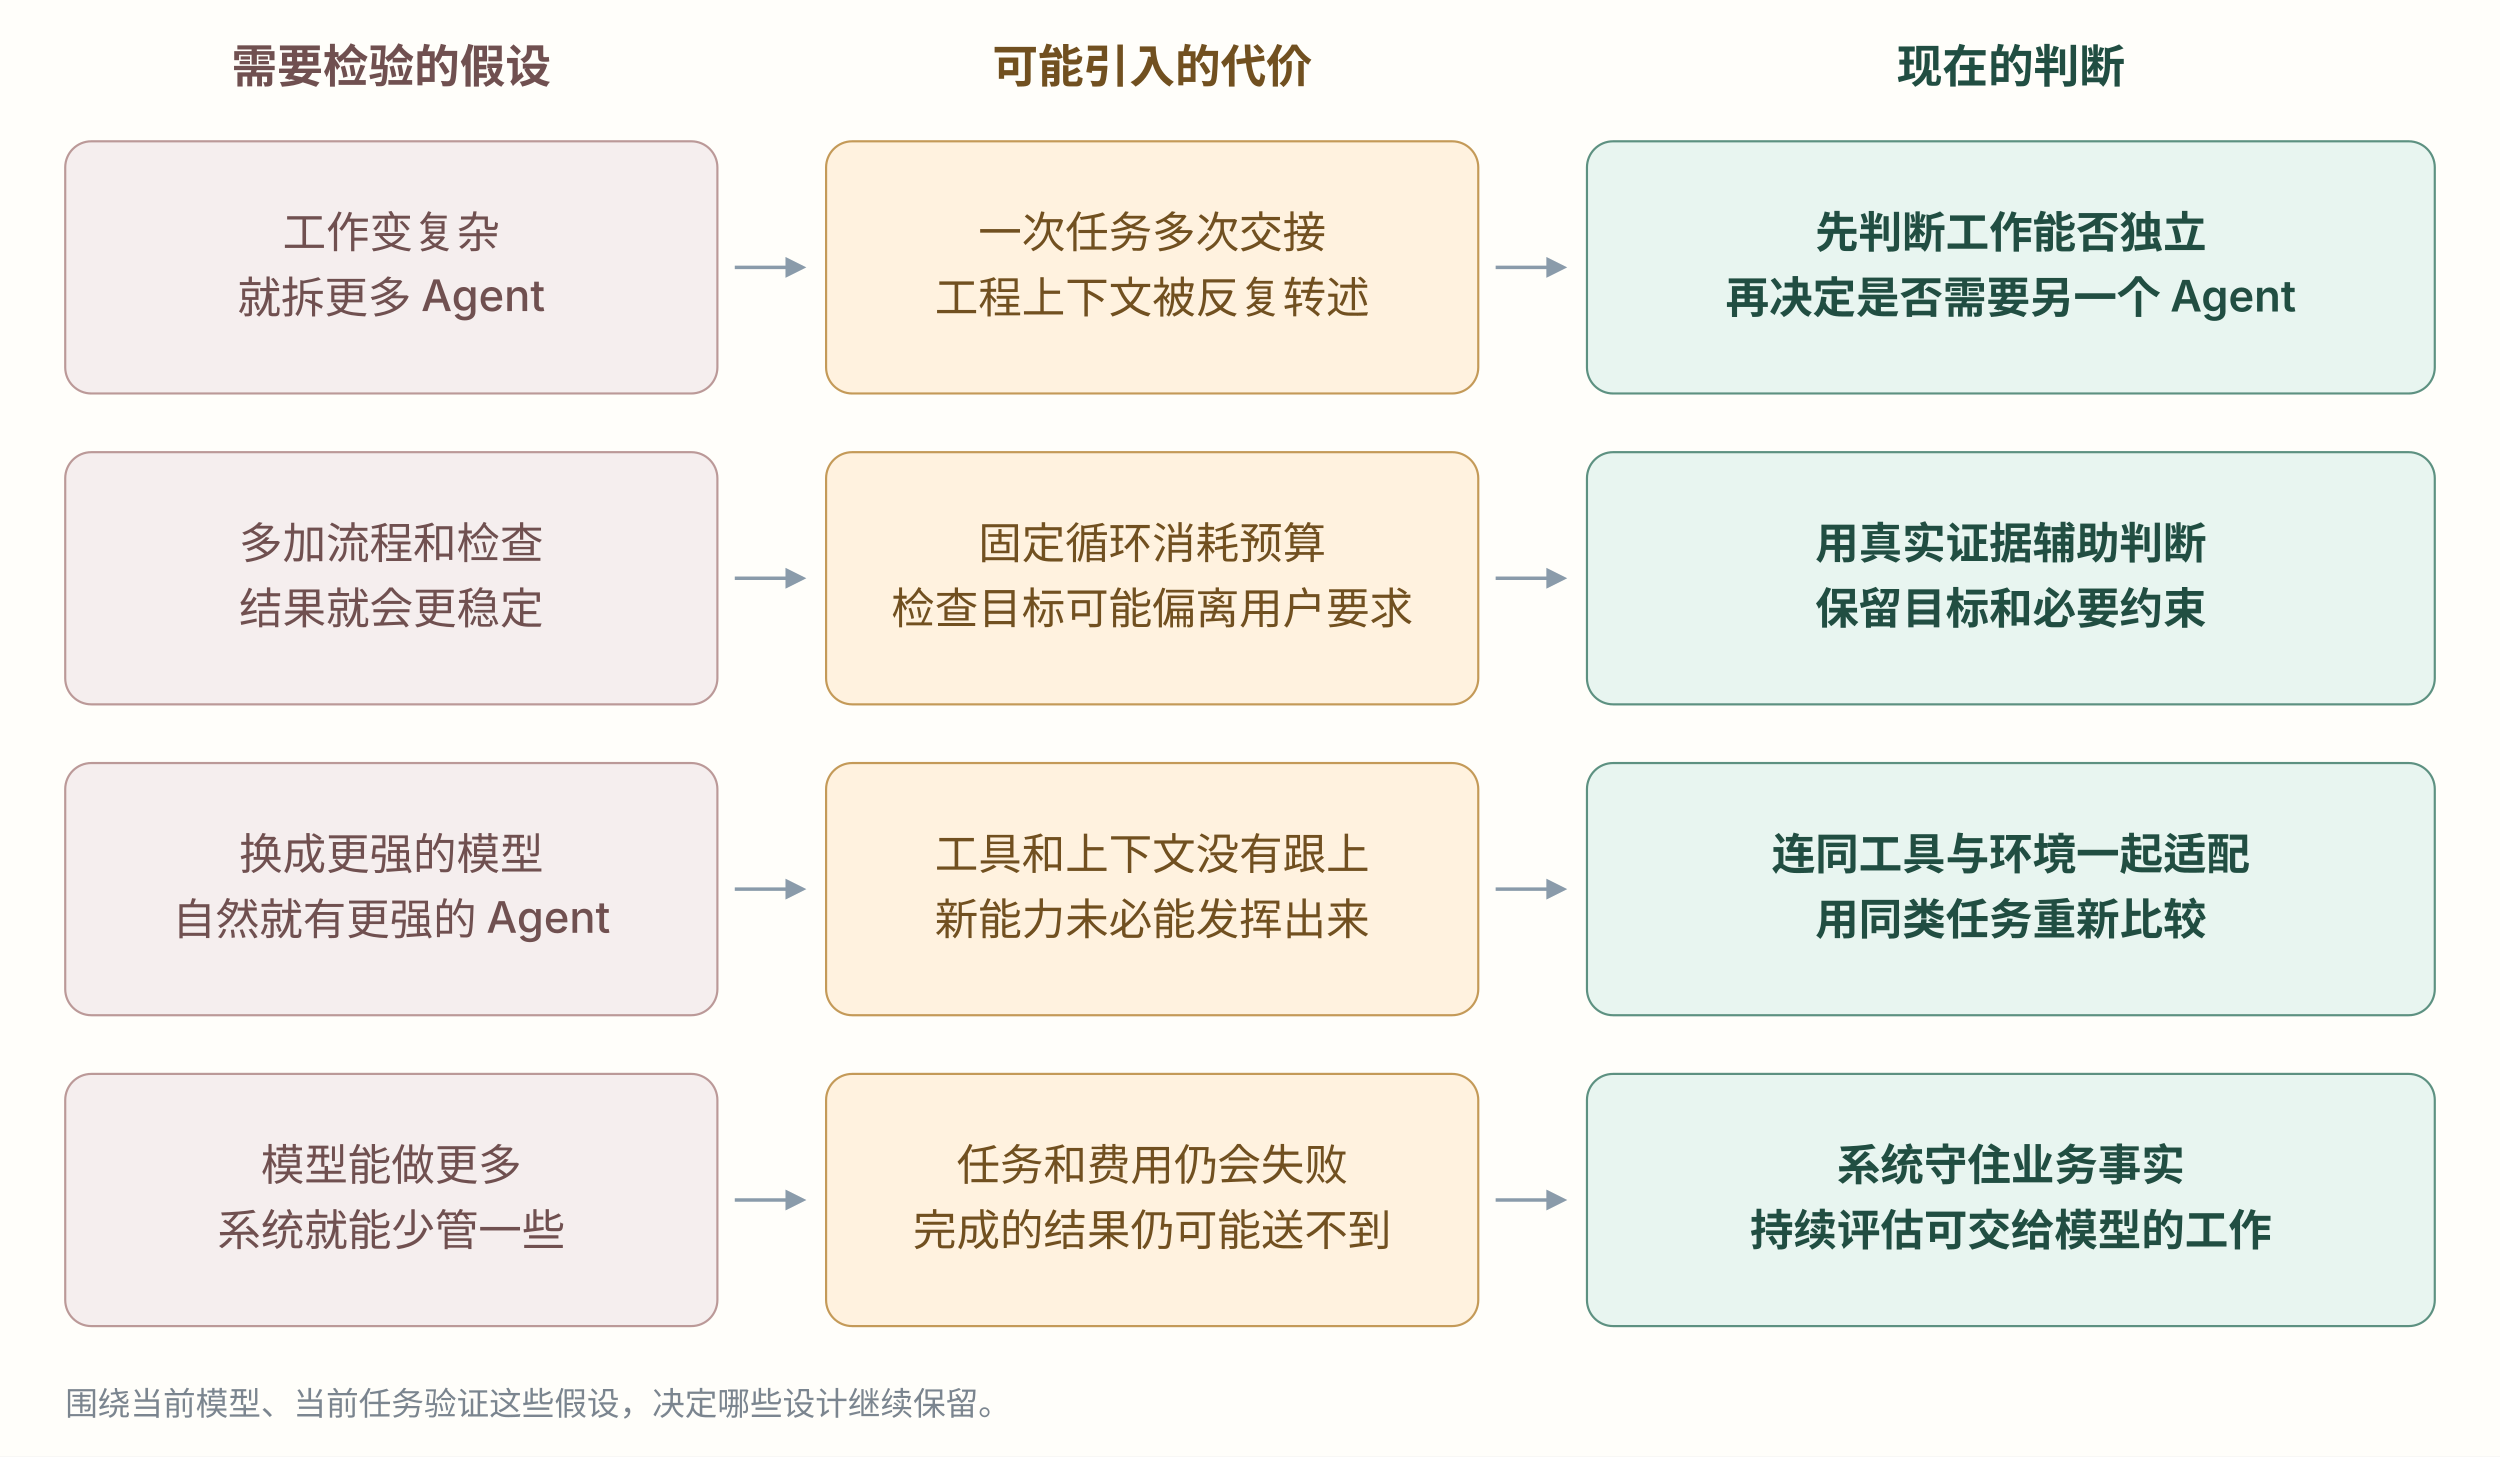
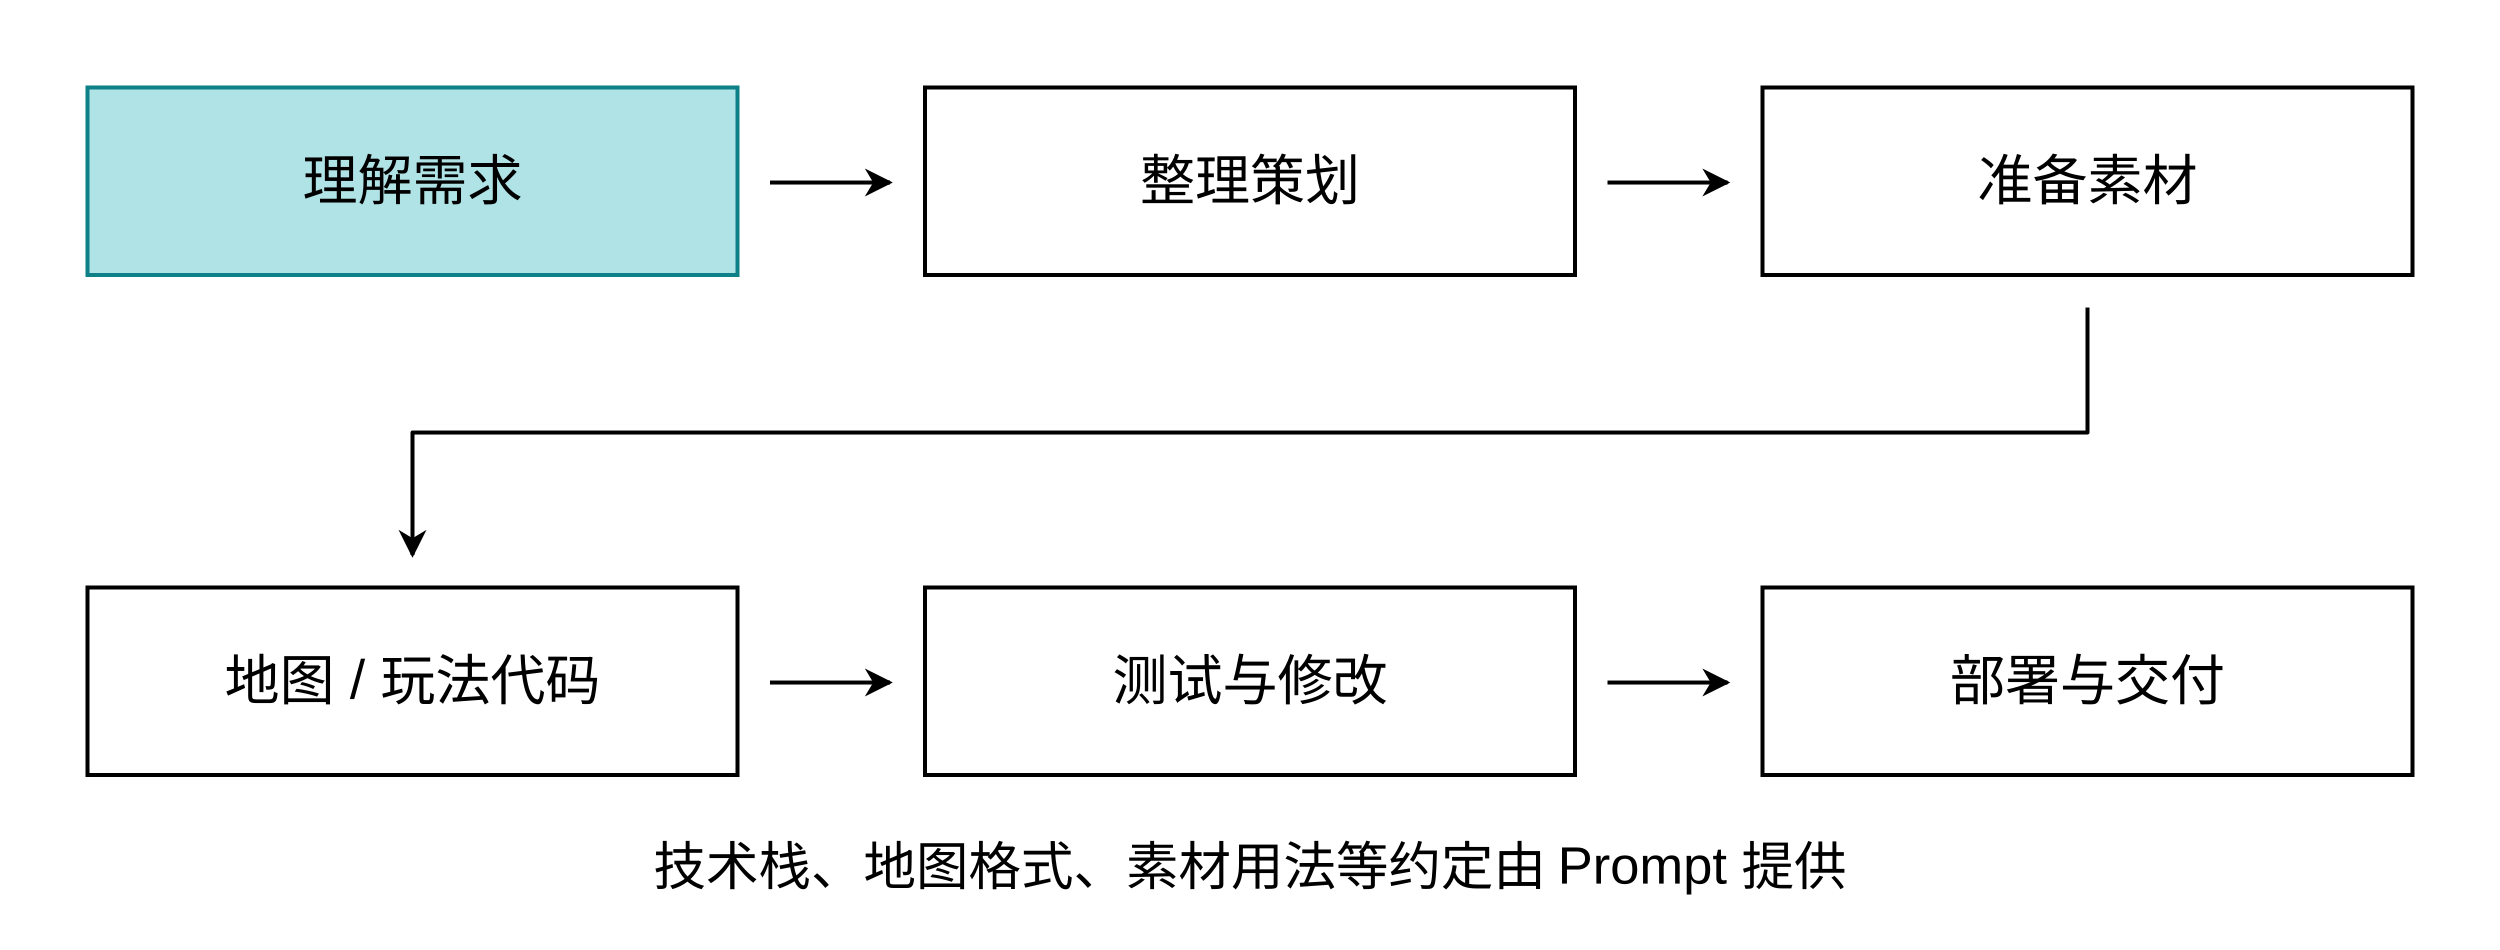
- <svg xmlns="http://www.w3.org/2000/svg" width="1150" height="670" viewBox="0 0 1150 670" role="img" aria-labelledby="overview-title">
+ <svg xmlns="http://www.w3.org/2000/svg" width="1000" height="380" viewBox="0 0 1000 380" role="img" aria-labelledby="title" font-family="Arial,Helvetica,PingFang SC,Microsoft YaHei,sans-serif">
  <defs>
-     <marker id="decision-arrow" viewBox="0 0 10 10" refX="8" refY="5" markerWidth="6" markerHeight="6" orient="auto">
-       <path d="M0 0 L10 5 L0 10 Z" fill="#8a9baa" />
+     <marker id="arrow" viewBox="0 0 10 10" refX="9" refY="5" markerWidth="7" markerHeight="7" orient="auto-start-reverse">
+       <path d="M0 0 L10 5 L0 10 L3 5Z" fill="#000" />
    </marker>
  </defs>
-   <rect width="1150" height="670" fill="#fffefa" />
-   <g font-family="Inter, PingFang SC, Microsoft YaHei, sans-serif">
-     <text x="180" y="38" text-anchor="middle" font-size="21" font-weight="650" fill="#705050">需要检验的假设</text>
-     <text x="530" y="38" text-anchor="middle" font-size="21" font-weight="650" fill="#715020">可能引入的代价</text>
-     <text x="925" y="38" text-anchor="middle" font-size="21" font-weight="650" fill="#214e42">现在的判断</text>
-     <g>
-       <rect x="30" y="65" width="300" height="116" rx="12" fill="#f5eeee" stroke="#bb9998" />
-       <text x="180" y="114" text-anchor="middle" font-size="20" font-weight="450" fill="#705050">工作变复杂</text>
-       <text x="180" y="144" text-anchor="middle" font-size="20" font-weight="450" fill="#705050">就拆更多 Agent</text>
-     </g>
-     <path d="M338 123 L369 123" stroke="#8a9baa" stroke-width="1.6" fill="none" marker-end="url(#decision-arrow)" />
-     <g>
-       <rect x="380" y="65" width="300" height="116" rx="12" fill="#fff2df" stroke="#c49a58" />
-       <text x="530" y="114" text-anchor="middle" font-size="20" font-weight="450" fill="#715020">一次任务多次交接</text>
-       <text x="530" y="144" text-anchor="middle" font-size="20" font-weight="450" fill="#715020">工程上下文被反复转述</text>
-     </g>
-     <path d="M688 123 L719 123" stroke="#8a9baa" stroke-width="1.6" fill="none" marker-end="url(#decision-arrow)" />
-     <g>
-       <rect x="730" y="65" width="390" height="116" rx="12" fill="#e8f5f0" stroke="#5d9181" />
-       <text x="925" y="114" text-anchor="middle" font-size="20" font-weight="600" fill="#214e42">先判断工作能否独立</text>
-       <text x="925" y="144" text-anchor="middle" font-size="20" font-weight="600" fill="#214e42">再决定是否需要另一个 Agent</text>
-     </g>
-     <g>
-       <rect x="30" y="208" width="300" height="116" rx="12" fill="#f5eeee" stroke="#bb9998" />
-       <text x="180" y="257" text-anchor="middle" font-size="20" font-weight="450" fill="#705050">多加流程和检查</text>
-       <text x="180" y="287" text-anchor="middle" font-size="20" font-weight="450" fill="#705050">结果就会更稳定</text>
-     </g>
-     <path d="M338 266 L369 266" stroke="#8a9baa" stroke-width="1.6" fill="none" marker-end="url(#decision-arrow)" />
-     <g>
-       <rect x="380" y="208" width="300" height="116" rx="12" fill="#fff2df" stroke="#c49a58" />
-       <text x="530" y="257" text-anchor="middle" font-size="20" font-weight="450" fill="#715020">固定循环消耗预算</text>
-       <text x="530" y="287" text-anchor="middle" font-size="20" font-weight="450" fill="#715020">检查目标可能偏离用户要求</text>
-     </g>
-     <path d="M688 266 L719 266" stroke="#8a9baa" stroke-width="1.6" fill="none" marker-end="url(#decision-arrow)" />
-     <g>
-       <rect x="730" y="208" width="390" height="116" rx="12" fill="#e8f5f0" stroke="#5d9181" />
-       <text x="925" y="257" text-anchor="middle" font-size="20" font-weight="600" fill="#214e42">用真实证据辅助判断</text>
-       <text x="925" y="287" text-anchor="middle" font-size="20" font-weight="600" fill="#214e42">保留目标和必要约束</text>
-     </g>
-     <g>
-       <rect x="30" y="351" width="300" height="116" rx="12" fill="#f5eeee" stroke="#bb9998" />
-       <text x="180" y="400" text-anchor="middle" font-size="20" font-weight="450" fill="#705050">换成更强的模型</text>
-       <text x="180" y="430" text-anchor="middle" font-size="20" font-weight="450" fill="#705050">自然就有更强的 Agent</text>
-     </g>
-     <path d="M338 409 L369 409" stroke="#8a9baa" stroke-width="1.6" fill="none" marker-end="url(#decision-arrow)" />
-     <g>
-       <rect x="380" y="351" width="300" height="116" rx="12" fill="#fff2df" stroke="#c49a58" />
-       <text x="530" y="400" text-anchor="middle" font-size="20" font-weight="450" fill="#715020">工具和上下文没有跟上</text>
-       <text x="530" y="430" text-anchor="middle" font-size="20" font-weight="450" fill="#715020">新能力未必能发挥出来</text>
-     </g>
-     <path d="M688 409 L719 409" stroke="#8a9baa" stroke-width="1.6" fill="none" marker-end="url(#decision-arrow)" />
-     <g>
-       <rect x="730" y="351" width="390" height="116" rx="12" fill="#e8f5f0" stroke="#5d9181" />
-       <text x="925" y="400" text-anchor="middle" font-size="20" font-weight="600" fill="#214e42">连同工具与环境一起适配</text>
-       <text x="925" y="430" text-anchor="middle" font-size="20" font-weight="600" fill="#214e42">用同类任务重新比较</text>
-     </g>
-     <g>
-       <rect x="30" y="494" width="300" height="116" rx="12" fill="#f5eeee" stroke="#bb9998" />
-       <text x="180" y="543" text-anchor="middle" font-size="20" font-weight="450" fill="#705050">模型能做更多</text>
-       <text x="180" y="573" text-anchor="middle" font-size="20" font-weight="450" fill="#705050">系统就能少管一些</text>
-     </g>
-     <path d="M338 552 L369 552" stroke="#8a9baa" stroke-width="1.6" fill="none" marker-end="url(#decision-arrow)" />
-     <g>
-       <rect x="380" y="494" width="300" height="116" rx="12" fill="#fff2df" stroke="#c49a58" />
-       <text x="530" y="543" text-anchor="middle" font-size="20" font-weight="450" fill="#715020">任务和费用仍会失败</text>
-       <text x="530" y="573" text-anchor="middle" font-size="20" font-weight="450" fill="#715020">完成的结果仍可能送不到</text>
-     </g>
-     <path d="M688 552 L719 552" stroke="#8a9baa" stroke-width="1.6" fill="none" marker-end="url(#decision-arrow)" />
-     <g>
-       <rect x="730" y="494" width="390" height="116" rx="12" fill="#e8f5f0" stroke="#5d9181" />
-       <text x="925" y="543" text-anchor="middle" font-size="20" font-weight="600" fill="#214e42">系统守住业务事实</text>
-       <text x="925" y="573" text-anchor="middle" font-size="20" font-weight="600" fill="#214e42">持续评估可交给模型的工作</text>
-     </g>
-     <text x="30" y="651" font-size="15" fill="#7b858f">围绕当前模型、当前任务验证这些假设，决定哪些设计继续保留。</text>
+   <rect width="1000" height="380" fill="#fff" />
+   <g data-node="35,35,260,75">
+     <rect x="35" y="35" width="260" height="75" fill="#b0e3e6" stroke="#0e8088" stroke-width="1.6" />
+     <text x="165.0" y="79.98" text-anchor="middle" font-size="22" font-weight="400" fill="#000">理解需求</text>
  </g>
+   <path d="M308 73 L356 73" fill="none" stroke="#000" stroke-width="1.6" stroke-linejoin="round" marker-end="url(#arrow)" />
+   <g data-node="370,35,260,75">
+     <rect x="370" y="35" width="260" height="75" fill="#ffffff" stroke="#000000" stroke-width="1.6" />
+     <text x="500.0" y="79.98" text-anchor="middle" font-size="22" font-weight="400" fill="#000">整理策划</text>
+   </g>
+   <path d="M643 73 L691 73" fill="none" stroke="#000" stroke-width="1.6" stroke-linejoin="round" marker-end="url(#arrow)" />
+   <g data-node="705,35,260,75">
+     <rect x="705" y="35" width="260" height="75" fill="#ffffff" stroke="#000000" stroke-width="1.6" />
+     <text x="835.0" y="79.98" text-anchor="middle" font-size="22" font-weight="400" fill="#000">准备素材</text>
+   </g>
+   <path d="M835 123 V173 H165 V222" fill="none" stroke="#000" stroke-width="1.6" stroke-linejoin="round" marker-end="url(#arrow)" />
+   <g data-node="35,235,260,75">
+     <rect x="35" y="235" width="260" height="75" fill="#ffffff" stroke="#000000" stroke-width="1.6" />
+     <text x="165.0" y="279.98" text-anchor="middle" font-size="22" font-weight="400" fill="#000">地图 / 玩法代码</text>
+   </g>
+   <path d="M308 273 L356 273" fill="none" stroke="#000" stroke-width="1.6" stroke-linejoin="round" marker-end="url(#arrow)" />
+   <g data-node="370,235,260,75">
+     <rect x="370" y="235" width="260" height="75" fill="#ffffff" stroke="#000000" stroke-width="1.6" />
+     <text x="500.0" y="279.98" text-anchor="middle" font-size="22" font-weight="400" fill="#000">测试与修改</text>
+   </g>
+   <path d="M643 273 L691 273" fill="none" stroke="#000" stroke-width="1.6" stroke-linejoin="round" marker-end="url(#arrow)" />
+   <g data-node="705,235,260,75">
+     <rect x="705" y="235" width="260" height="75" fill="#ffffff" stroke="#000000" stroke-width="1.6" />
+     <text x="835.0" y="279.98" text-anchor="middle" font-size="22" font-weight="400" fill="#000">部署与交付</text>
+   </g>
+   <text x="500" y="354" text-anchor="middle" font-size="21" font-weight="400" fill="#000">技术栈、地图格式、素材用法等约定由 Prompt 提供</text>
</svg>
